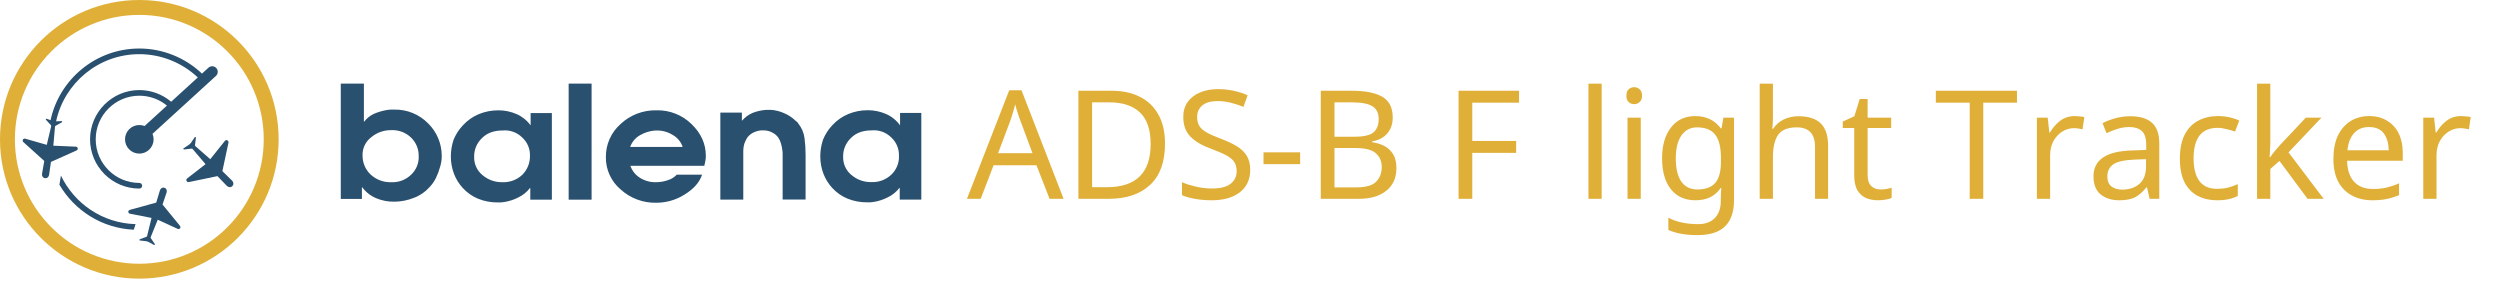
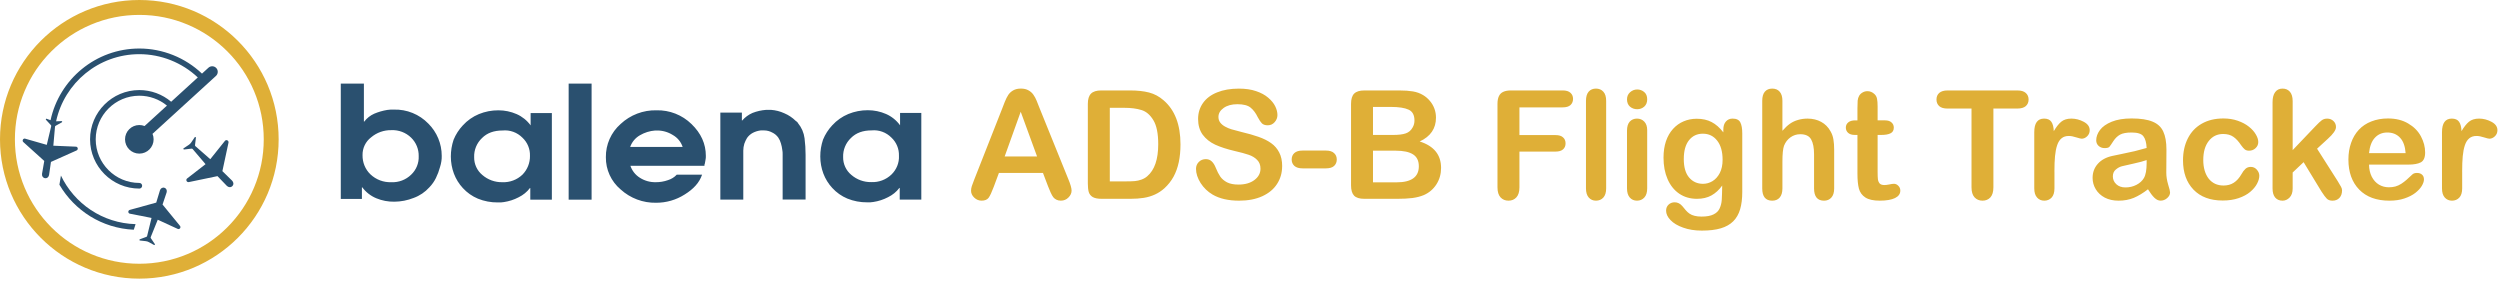
- <svg xmlns="http://www.w3.org/2000/svg" width="100%" height="100%" viewBox="0 0 284 32" version="1.1" xml:space="preserve" style="fill-rule:evenodd;clip-rule:evenodd;stroke-linejoin:round;stroke-miterlimit:2;">
-   <g transform="matrix(1,0,0,1,-7.33893,-13.7342)">
-     <path d="M46.052,23.23L48.678,23.23L48.678,27.547L48.718,27.547C49.012,27.158 49.401,26.85 49.846,26.652C50.32,26.451 50.816,26.308 51.324,26.224C51.441,26.224 51.596,26.184 51.724,26.184L52.074,26.184C53.549,26.139 54.976,26.718 56.002,27.779C56.974,28.747 57.52,30.063 57.519,31.435C57.525,31.643 57.512,31.851 57.479,32.057C57.446,32.281 57.393,32.502 57.323,32.718C57.209,33.147 57.052,33.564 56.856,33.963C56.665,34.349 56.416,34.704 56.116,35.013C55.628,35.557 55.014,35.971 54.327,36.219C53.634,36.495 52.895,36.64 52.149,36.647C51.442,36.66 50.74,36.528 50.087,36.257C49.453,35.994 48.901,35.563 48.492,35.012L48.452,35.012L48.452,36.334L46.052,36.334L46.052,23.23ZM49.495,29.337C48.868,29.817 48.507,30.569 48.523,31.36C48.511,32.178 48.823,32.965 49.418,33.538C50.056,34.144 50.912,34.466 51.791,34.432C52.629,34.473 53.447,34.162 54.047,33.576C54.623,33.034 54.936,32.267 54.903,31.476C54.921,30.688 54.611,29.926 54.047,29.376C53.447,28.79 52.629,28.479 51.791,28.52C50.951,28.505 50.137,28.795 49.496,29.337L49.495,29.337ZM69.993,36.417L67.58,36.417L67.58,35.095L67.54,35.095C67.203,35.545 66.763,35.895 66.256,36.145C65.733,36.419 65.168,36.603 64.584,36.69C64.467,36.69 64.35,36.73 64.234,36.73L63.884,36.73C63.111,36.738 62.344,36.593 61.628,36.302C60.977,36.029 60.393,35.617 59.916,35.096C59.477,34.622 59.134,34.067 58.905,33.462C58.673,32.84 58.555,32.181 58.555,31.517C58.554,30.869 58.659,30.225 58.866,29.611C59.113,29.007 59.469,28.453 59.916,27.978C60.424,27.421 61.048,26.983 61.744,26.694C62.448,26.407 63.201,26.261 63.961,26.266C64.67,26.265 65.373,26.411 66.023,26.694C66.659,26.972 67.21,27.416 67.618,27.978L67.618,26.578L70.03,26.578L70.03,36.418L69.993,36.417ZM67.543,31.437C67.569,30.659 67.256,29.906 66.687,29.375C66.092,28.775 65.267,28.475 64.431,28.558C63.459,28.558 62.681,28.83 62.098,29.414C61.5,29.977 61.173,30.771 61.203,31.592C61.19,32.372 61.533,33.118 62.137,33.615C62.763,34.155 63.567,34.447 64.393,34.432C65.243,34.473 66.073,34.163 66.688,33.576C67.25,33.007 67.558,32.235 67.544,31.436L67.543,31.437ZM71.938,23.23L74.544,23.23L74.544,36.416L71.938,36.416L71.938,23.23ZM78.938,32.526C79.124,33.107 79.51,33.603 80.027,33.926C80.56,34.268 81.183,34.444 81.817,34.432C82.294,34.437 82.768,34.358 83.217,34.199C83.602,34.081 83.95,33.867 84.217,33.577L87.095,33.577C86.795,34.472 86.123,35.211 85.111,35.833C84.146,36.446 83.026,36.77 81.883,36.767C80.39,36.8 78.941,36.256 77.838,35.25C76.762,34.344 76.148,33.001 76.166,31.594C76.146,30.153 76.757,28.774 77.838,27.821C78.942,26.786 80.41,26.227 81.922,26.265C83.399,26.228 84.831,26.79 85.889,27.821C86.978,28.871 87.523,30.077 87.523,31.438C87.529,31.595 87.516,31.752 87.483,31.905C87.443,32.06 87.443,32.205 87.405,32.333C87.405,32.373 87.365,32.411 87.365,32.45L87.365,32.567L78.925,32.567L78.938,32.526ZM84.888,30.426C84.696,29.846 84.293,29.361 83.76,29.064C83.213,28.722 82.577,28.546 81.932,28.559L81.776,28.559C81.158,28.603 80.559,28.79 80.026,29.104C79.514,29.399 79.123,29.868 78.926,30.426L84.888,30.426ZM89.17,26.526L91.617,26.526L91.617,27.42L91.657,27.42C91.977,27.051 92.376,26.758 92.824,26.564C93.322,26.37 93.847,26.252 94.38,26.214L94.924,26.214C95.449,26.251 95.963,26.383 96.441,26.603C96.919,26.805 97.355,27.095 97.725,27.459C97.765,27.499 97.842,27.537 97.88,27.576C97.928,27.62 97.968,27.673 97.997,27.731C98.4,28.22 98.657,28.814 98.736,29.443C98.815,30.062 98.854,30.686 98.853,31.31L98.853,36.405L96.247,36.405L96.247,31.27C96.253,31.101 96.24,30.931 96.208,30.765C96.179,30.514 96.127,30.267 96.053,30.026C95.989,29.789 95.883,29.566 95.753,29.366C95.575,29.114 95.333,28.913 95.053,28.783C94.778,28.634 94.472,28.554 94.159,28.55L93.759,28.55C93.447,28.586 93.144,28.679 92.864,28.822C92.601,28.962 92.375,29.162 92.204,29.405C92.077,29.614 91.973,29.835 91.893,30.066C91.816,30.318 91.777,30.58 91.776,30.844L91.776,36.406L89.17,36.406L89.17,26.526ZM111.959,36.406L109.547,36.406L109.547,35.084L109.507,35.084C109.17,35.534 108.73,35.884 108.223,36.134C107.7,36.408 107.135,36.592 106.551,36.679C106.434,36.679 106.318,36.719 106.201,36.719L105.851,36.719C105.078,36.727 104.311,36.582 103.595,36.291C102.944,36.018 102.36,35.606 101.884,35.085C101.445,34.611 101.102,34.056 100.873,33.451C100.641,32.829 100.523,32.17 100.523,31.506C100.522,30.858 100.627,30.214 100.834,29.6C101.081,28.996 101.437,28.442 101.884,27.967C102.392,27.41 103.016,26.972 103.712,26.683C104.416,26.396 105.169,26.25 105.929,26.255C106.638,26.254 107.341,26.4 107.991,26.683C108.627,26.961 109.178,27.405 109.586,27.967L109.586,26.567L112,26.567L112,36.407L111.959,36.406ZM109.459,31.426C109.485,30.648 109.172,29.895 108.603,29.364C108.008,28.764 107.183,28.464 106.347,28.547C105.375,28.547 104.597,28.819 104.014,29.403C103.416,29.966 103.089,30.76 103.119,31.581C103.106,32.361 103.449,33.107 104.053,33.604C104.679,34.144 105.483,34.436 106.309,34.421C107.159,34.462 107.989,34.152 108.604,33.565C109.181,33.007 109.504,32.228 109.46,31.425L109.459,31.426Z" style="fill:rgb(42,80,111);fill-rule:nonzero;" />
+ <svg xmlns="http://www.w3.org/2000/svg" width="100%" height="100%" viewBox="0 0 284 32" version="1.1" xml:space="preserve" style="fill-rule:evenodd;clip-rule:evenodd;stroke-linejoin:round;stroke-miterlimit:2" id="svg10">
+   <g transform="translate(-7.33893 -13.7342)" id="g1">
+     <path d="M46.052 23.23h2.626v4.317h.04c.294-.389.683-.697 1.128-.895.474-.201.97-.344 1.478-.428.117 0 .272-.04.4-.04h.35c1.475-.045 2.902.534 3.928 1.595.972.968 1.518 2.284 1.517 3.656.006.208-.007.416-.04.622-.033.224-.086.445-.156.661-.114.429-.271.846-.467 1.245-.191.386-.44.741-.74 1.05-.488.544-1.102.958-1.789 1.206-.693.276-1.432.421-2.178.428-.707.013-1.409-.119-2.062-.39-.634-.263-1.186-.694-1.595-1.245h-.04v1.322h-2.4V23.23Zm3.443 6.107c-.627.48-.988 1.232-.972 2.023-.012.818.3 1.605.895 2.178.638.606 1.494.928 2.373.894.838.041 1.656-.27 2.256-.856.576-.542.889-1.309.856-2.1.018-.788-.292-1.55-.856-2.1-.6-.586-1.418-.897-2.256-.856-.84-.015-1.654.275-2.295.817h-.001Zm20.498 7.08H67.58v-1.322h-.04c-.337.45-.777.8-1.284 1.05-.523.274-1.088.458-1.672.545-.117 0-.234.04-.35.04h-.35c-.773.008-1.54-.137-2.256-.428-.651-.273-1.235-.685-1.712-1.206-.439-.474-.782-1.029-1.011-1.634-.232-.622-.35-1.281-.35-1.945-.001-.648.104-1.292.311-1.906.247-.604.603-1.158 1.05-1.633.508-.557 1.132-.995 1.828-1.284.704-.287 1.457-.433 2.217-.428.709-.001 1.412.145 2.062.428.636.278 1.187.722 1.595 1.284v-1.4h2.412v9.84l-.037-.001Zm-2.45-4.98c.026-.778-.287-1.531-.856-2.062-.595-.6-1.42-.9-2.256-.817-.972 0-1.75.272-2.333.856-.598.563-.925 1.357-.895 2.178-.013.78.33 1.526.934 2.023.626.54 1.43.832 2.256.817.85.041 1.68-.269 2.295-.856.562-.569.87-1.341.856-2.14l-.001.001Zm4.395-8.207h2.606v13.186h-2.606V23.23Zm7 9.296c.186.581.572 1.077 1.089 1.4.533.342 1.156.518 1.79.506.477.005.951-.074 1.4-.233.385-.118.733-.332 1-.622h2.878c-.3.895-.972 1.634-1.984 2.256-.965.613-2.085.937-3.228.934-1.493.033-2.942-.511-4.045-1.517-1.076-.906-1.69-2.249-1.672-3.656-.02-1.441.591-2.82 1.672-3.773 1.104-1.035 2.572-1.594 4.084-1.556 1.477-.037 2.909.525 3.967 1.556 1.089 1.05 1.634 2.256 1.634 3.617.006.157-.007.314-.04.467-.04.155-.04.3-.078.428 0 .04-.04.078-.04.117v.117h-8.44l.013-.041Zm5.95-2.1c-.192-.58-.595-1.065-1.128-1.362-.547-.342-1.183-.518-1.828-.505h-.156c-.618.044-1.217.231-1.75.545-.512.295-.903.764-1.1 1.322h5.962Zm4.282-3.9h2.447v.894h.04c.32-.369.719-.662 1.167-.856.498-.194 1.023-.312 1.556-.35h.544c.525.037 1.039.169 1.517.389.478.202.914.492 1.284.856.04.04.117.078.155.117.048.044.088.097.117.155.403.489.66 1.083.739 1.712.079.619.118 1.243.117 1.867v5.095h-2.606V31.27c.006-.169-.007-.339-.039-.505-.029-.251-.081-.498-.155-.739-.064-.237-.17-.46-.3-.66-.178-.252-.42-.453-.7-.583-.275-.149-.581-.229-.894-.233h-.4c-.312.036-.615.129-.895.272-.263.14-.489.34-.66.583-.127.209-.231.43-.311.661-.077.252-.116.514-.117.778v5.562H89.17v-9.88Zm22.789 9.88h-2.412v-1.322h-.04c-.337.45-.777.8-1.284 1.05-.523.274-1.088.458-1.672.545-.117 0-.233.04-.35.04h-.35c-.773.008-1.54-.137-2.256-.428-.651-.273-1.235-.685-1.711-1.206-.439-.474-.782-1.029-1.011-1.634-.232-.622-.35-1.281-.35-1.945-.001-.648.104-1.292.311-1.906.247-.604.603-1.158 1.05-1.633.508-.557 1.132-.995 1.828-1.284.704-.287 1.457-.433 2.217-.428.709-.001 1.412.145 2.062.428.636.278 1.187.722 1.595 1.284v-1.4H112v9.84l-.041-.001Zm-2.5-4.98c.026-.778-.287-1.531-.856-2.062-.595-.6-1.42-.9-2.256-.817-.972 0-1.75.272-2.333.856-.598.563-.925 1.357-.895 2.178-.013.78.33 1.526.934 2.023.626.54 1.43.832 2.256.817.85.041 1.68-.269 2.295-.856.577-.558.9-1.337.856-2.14l-.001.001Z" style="fill:#2a506f;fill-rule:nonzero" id="path1" />
  </g>
-   <g transform="matrix(0.0641971,0,0,0.0641971,-0.364704,-0.192784)">
-     <path d="M252.209,3.003C116.055,3.003 5.681,113.378 5.681,249.531C5.681,385.685 116.056,496.059 252.209,496.059C388.363,496.059 498.738,385.685 498.738,249.531C498.738,113.378 388.364,3.003 252.209,3.003ZM407.887,405.21C387.659,425.438 364.112,441.315 337.898,452.403C310.773,463.876 281.942,469.694 252.209,469.694C222.476,469.694 193.646,463.876 166.521,452.403C140.307,441.315 116.759,425.437 96.531,405.21C76.303,384.981 60.425,361.435 49.338,335.221C37.865,308.095 32.047,279.265 32.047,249.532C32.047,219.799 37.864,190.969 49.338,163.844C60.425,137.63 76.304,114.082 96.531,93.855C116.759,73.627 140.307,57.749 166.521,46.662C193.646,35.188 222.477,29.371 252.209,29.371C281.942,29.371 310.772,35.188 337.898,46.662C364.112,57.749 387.66,73.628 407.887,93.855C428.115,114.083 443.993,137.63 455.081,163.844C466.554,190.969 472.372,219.799 472.372,249.532C472.372,279.265 466.555,308.095 455.081,335.221C443.994,361.435 428.115,384.981 407.887,405.21Z" style="fill:rgb(223,175,55);fill-rule:nonzero;" />
+   <g transform="matrix(.0642 0 0 .0642 -.364704 -.192784)" id="g2">
+     <path d="M252.209 3.003C116.055 3.003 5.681 113.378 5.681 249.531c0 136.154 110.375 246.528 246.528 246.528 136.154 0 246.529-110.374 246.529-246.528 0-136.153-110.374-246.528-246.529-246.528ZM407.887 405.21c-20.228 20.228-43.775 36.105-69.989 47.193-27.125 11.473-55.956 17.291-85.689 17.291-29.733 0-58.563-5.818-85.688-17.291-26.214-11.088-49.762-26.966-69.99-47.193-20.228-20.229-36.106-43.775-47.193-69.989-11.473-27.126-17.291-55.956-17.291-85.689 0-29.733 5.817-58.563 17.291-85.688 11.087-26.214 26.966-49.762 47.193-69.989 20.228-20.228 43.776-36.106 69.99-47.193 27.125-11.474 55.956-17.291 85.688-17.291 29.733 0 58.563 5.817 85.689 17.291 26.214 11.087 49.762 26.966 69.989 47.193 20.228 20.228 36.106 43.775 47.194 69.989 11.473 27.125 17.291 55.955 17.291 85.688 0 29.733-5.817 58.563-17.291 85.689-11.087 26.214-26.966 49.76-47.194 69.989Z" style="fill:#dfaf37;fill-rule:nonzero" id="path2" />
  </g>
-   <g transform="matrix(0.0641971,0,0,0.0641971,-0.364704,-0.192784)">
-     <path d="M399.182,305.834L410.019,255.334C410.62,251.871 406.47,249.544 403.938,251.98C403.919,251.999 403.848,252.069 403.829,252.087L377.754,284.708L351.406,261.611C350.908,261.157 350.661,260.491 350.743,259.822L352.347,246.796C352.476,245.717 351.17,244.871 350.429,245.608C350.423,245.614 350.402,245.635 350.397,245.64L344.009,255.117C342.894,256.771 341.465,258.19 339.803,259.292L330.38,265.543C330.374,265.548 330.369,265.554 330.363,265.56C329.622,266.296 330.427,267.64 331.508,267.517L344.724,265.994C345.391,265.918 346.055,266.168 346.504,266.668L369.38,293.504L336.5,319.031C336.481,319.051 336.463,319.068 336.445,319.088C333.993,321.607 336.262,325.803 339.728,325.223L390.49,314.656L407.088,331.895C409.85,334.672 413.976,335.09 416.755,332.329C419.533,329.566 419.139,325.437 416.377,322.659L399.182,305.834Z" style="fill:rgb(42,80,111);fill-rule:nonzero;" />
+   <g transform="matrix(.0642 0 0 .0642 -.364704 -.192784)" id="g3">
+     <path d="m399.182 305.834 10.837-50.5c.601-3.463-3.549-5.79-6.081-3.354-.019.019-.09.089-.109.107l-26.075 32.621-26.348-23.097c-.498-.454-.745-1.12-.663-1.789l1.604-13.026c.129-1.079-1.177-1.925-1.918-1.188l-.032.032-6.388 9.477c-1.115 1.654-2.544 3.073-4.206 4.175l-9.423 6.251c-.006.005-.011.011-.017.017-.741.736.064 2.08 1.145 1.957l13.216-1.523c.667-.076 1.331.174 1.78.674l22.876 26.836-32.88 25.527c-.019.02-.037.037-.055.057-2.452 2.519-.183 6.715 3.283 6.135l50.762-10.567 16.598 17.239c2.762 2.777 6.888 3.195 9.667.434 2.778-2.763 2.384-6.892-.378-9.67l-17.195-16.825Z" style="fill:#2a506f;fill-rule:nonzero" id="path3" />
  </g>
-   <g transform="matrix(0.0641971,0,0,0.0641971,-0.364704,-0.192784)">
-     <path d="M293.303,364.935L300.488,343.542C301.608,340.022 300.159,336.39 296.639,335.27C293.118,334.151 289.838,336.279 288.718,339.798L282.141,361.509L235.187,374.448C232.03,375.455 231.891,379.938 235.032,380.995C235.055,381.003 235.146,381.032 235.169,381.04L273.811,388.633L265.975,420.731C265.812,421.345 265.363,421.841 264.768,422.064L253.175,426.399C252.216,426.761 252.078,428.222 253.017,428.521C253.024,428.523 253.051,428.531 253.058,428.534L263.766,429.747C265.635,429.959 267.444,430.536 269.09,431.445L278.423,436.602C278.43,436.604 278.437,436.607 278.444,436.609C279.382,436.908 280.155,435.648 279.582,434.798L272.55,424.409C272.195,423.885 272.115,423.221 272.337,422.627L284.813,391.804L320.488,408.179C320.511,408.186 320.535,408.193 320.558,408.2C323.732,409.153 326.254,405.427 324.258,402.781L293.303,364.935Z" style="fill:rgb(42,80,111);fill-rule:nonzero;" />
+   <g transform="matrix(.0642 0 0 .0642 -.364704 -.192784)" id="g4">
+     <path d="m293.303 364.935 7.185-21.393c1.12-3.52-.329-7.152-3.849-8.272-3.521-1.119-6.801 1.009-7.921 4.528l-6.577 21.711-46.954 12.939c-3.157 1.007-3.296 5.49-.155 6.547.023.008.114.037.137.045l38.642 7.593-7.836 32.098c-.163.614-.612 1.11-1.207 1.333l-11.593 4.335c-.959.362-1.097 1.823-.158 2.122.007.002.034.01.041.013l10.708 1.213c1.869.212 3.678.789 5.324 1.698l9.333 5.157c.007.002.014.005.021.007.938.299 1.711-.961 1.138-1.811l-7.032-10.389c-.355-.524-.435-1.188-.213-1.782l12.476-30.823 35.675 16.375c.023.007.047.014.07.021 3.174.953 5.696-2.773 3.7-5.419l-30.955-37.846Z" style="fill:#2a506f;fill-rule:nonzero" id="path4" />
  </g>
-   <g transform="matrix(0.0641971,0,0,0.0641971,-0.364704,-0.192784)">
-     <path d="M140.428,262.553C140.403,262.549 140.307,262.533 140.282,262.53L100.055,260.825L103.016,227.174C103.085,226.528 103.463,225.957 104.029,225.64L115.076,219.468C115.989,218.953 115.903,217.456 114.908,217.299C114.901,217.298 114.872,217.293 114.865,217.292L104.933,217.679C119.59,149.843 180.052,98.855 252.209,98.855C290.645,98.855 327.844,113.762 355.684,140.026L308.561,183.042C292.922,169.78 273.016,162.372 252.208,162.372C204.147,162.372 165.046,201.473 165.046,249.533C165.046,297.595 204.147,336.695 252.208,336.695C254.969,336.695 257.208,334.457 257.208,331.695C257.208,328.933 254.969,326.695 252.208,326.695C209.661,326.695 175.046,292.08 175.046,249.533C175.046,206.986 209.661,172.372 252.208,172.372C270.191,172.372 287.413,178.627 301.104,189.849L261.489,226.011C258.615,224.876 255.486,224.245 252.208,224.245C238.242,224.245 226.92,235.567 226.92,249.533C226.92,263.5 238.242,274.821 252.208,274.821C266.175,274.821 277.497,263.5 277.497,249.533C277.497,246.091 276.807,242.81 275.56,239.819L387.801,137.361C391.8,133.712 392.085,127.454 388.435,123.456C384.786,119.458 378.528,119.173 374.53,122.822L363.091,133.264C333.346,104.942 293.445,88.855 252.209,88.855C175.218,88.855 110.717,143.292 95.134,215.692L87.983,213.056C87.976,213.055 87.968,213.054 87.961,213.053C86.966,212.896 86.38,214.287 87.09,215.058L95.802,224.471C96.242,224.948 96.424,225.606 96.292,226.241L88.445,259.321L49.86,248.28C49.835,248.276 49.81,248.272 49.785,248.269C46.43,247.796 44.456,251.952 46.882,254.317L84.015,287.788L80.057,310.517C79.469,314.248 81.495,317.696 85.225,318.284C88.955,318.872 91.943,316.215 92.532,312.483L95.826,289.524L141.283,269.193C144.319,267.688 143.766,263.135 140.428,262.553Z" style="fill:rgb(42,80,111);fill-rule:nonzero;" />
+   <g transform="matrix(.0642 0 0 .0642 -.364704 -.192784)" id="g5">
+     <path d="M140.428 262.553c-.025-.004-.121-.02-.146-.023l-40.227-1.705 2.961-33.651c.069-.646.447-1.217 1.013-1.534l11.047-6.172c.913-.515.827-2.012-.168-2.169-.007-.001-.036-.006-.043-.007l-9.932.387c14.657-67.836 75.119-118.824 147.276-118.824 38.436 0 75.635 14.907 103.475 41.171l-47.123 43.016c-15.639-13.262-35.545-20.67-56.353-20.67-48.061 0-87.162 39.101-87.162 87.161 0 48.062 39.101 87.162 87.162 87.162 2.761 0 5-2.238 5-5s-2.239-5-5-5c-42.547 0-77.162-34.615-77.162-77.162 0-42.547 34.615-77.161 77.162-77.161 17.983 0 35.205 6.255 48.896 17.477l-39.615 36.162c-2.874-1.135-6.003-1.766-9.281-1.766-13.966 0-25.288 11.322-25.288 25.288 0 13.967 11.322 25.288 25.288 25.288 13.967 0 25.289-11.321 25.289-25.288 0-3.442-.69-6.723-1.937-9.714l112.241-102.458c3.999-3.649 4.284-9.907.634-13.905-3.649-3.998-9.907-4.283-13.905-.634l-11.439 10.442c-29.745-28.322-69.646-44.409-110.882-44.409-76.991 0-141.492 54.437-157.075 126.837l-7.151-2.636c-.007-.001-.015-.002-.022-.003-.995-.157-1.581 1.234-.871 2.005l8.712 9.413c.44.477.622 1.135.49 1.77l-7.847 33.08L49.86 248.28c-.025-.004-.05-.008-.075-.011-3.355-.473-5.329 3.683-2.903 6.048l37.133 33.471-3.958 22.729c-.588 3.731 1.438 7.179 5.168 7.767 3.73.588 6.718-2.069 7.307-5.801l3.294-22.959 45.457-20.331c3.036-1.505 2.483-6.058-.855-6.64Z" style="fill:#2a506f;fill-rule:nonzero" id="path5" />
  </g>
-   <g transform="matrix(0.0641971,0,0,0.0641971,-0.364704,-0.192784)">
-     <path d="M113.494,313.633L110.817,329.877C137.524,375.52 186.112,406.996 242.406,409.491L245.584,399.603C187.117,398.062 137.139,363.202 113.494,313.633Z" style="fill:rgb(42,80,111);fill-rule:nonzero;" />
+   <g transform="matrix(.0642 0 0 .0642 -.364704 -.192784)" id="g6">
+     <path d="m113.494 313.633-2.677 16.244c26.707 45.643 75.295 77.119 131.589 79.614l3.178-9.888c-58.467-1.541-108.445-36.401-132.09-85.97Z" style="fill:#2a506f;fill-rule:nonzero" id="path6" />
  </g>
-   <g transform="matrix(1.17269,0,0,1.17269,80.2179,-39.0391)">
-     <g transform="matrix(1,0,0,1,25.267,52.55)">
-       <text x="0px" y="0px" style="font-family:'ArialRoundedMTBold', 'Arial Rounded MT Bold', sans-serif;font-size:14.667px;fill:rgb(223,175,55);">ADS-B F</text>
+   <g transform="translate(80.2179 -39.0391) scale(1.17269)" id="g10">
+     <g transform="translate(25.267 52.55)" id="g7">
+       <path d="m7.863-1.189-.501-1.318H3.094l-.501 1.346q-.294.788-.501 1.067-.208.272-.68.272-.401 0-.709-.294-.308-.294-.308-.666 0-.215.072-.444.072-.229.236-.637L3.387-8.68q.115-.294.272-.702.165-.415.344-.688.186-.272.48-.437.301-.172.738-.172.444 0 .738.172.301.165.48.43.186.265.308.573.129.301.322.809l2.743 6.775q.322.773.322 1.124 0 .365-.308.673-.301.301-.73.301-.251 0-.43-.093Q8.487 0 8.365-.15q-.122-.158-.265-.473-.136-.322-.236-.566ZM3.652-4.104h3.137L5.206-8.436Zm9.36-6.395h2.772q1.081 0 1.855.201t1.404.752q1.64 1.404 1.64 4.268 0 .945-.165 1.726t-.508 1.411q-.344.623-.881 1.117-.423.38-.924.609-.501.229-1.081.322Q16.551 0 15.827 0h-2.772q-.58 0-.874-.172-.294-.179-.387-.494-.086-.322-.086-.831v-7.699q0-.688.308-.995.308-.308.995-.308zm.824 1.683v7.126h1.611q.53 0 .831-.029.301-.029.623-.143.322-.115.559-.322 1.067-.902 1.067-3.108 0-1.554-.473-2.328-.466-.773-1.153-.981-.688-.215-1.661-.215zm16.694 5.665q0 .952-.494 1.712-.487.759-1.432 1.189-.945.43-2.242.43-1.554 0-2.564-.587-.716-.423-1.167-1.124-.444-.709-.444-1.375 0-.387.265-.659.272-.279.688-.279.337 0 .566.215.236.215.401.637.201.501.43.838.236.337.659.559.423.215 1.11.215.945 0 1.533-.437.594-.444.594-1.103 0-.523-.322-.845-.315-.329-.824-.501-.501-.172-1.346-.365-1.132-.265-1.898-.616-.759-.358-1.21-.967-.444-.616-.444-1.525 0-.867.473-1.54.473-.673 1.368-1.031.895-.365 2.106-.365.967 0 1.669.243.709.236 1.175.637.466.394.68.831.215.437.215.852 0 .38-.272.688-.265.301-.666.301-.365 0-.559-.179-.186-.186-.408-.602-.286-.594-.688-.924-.401-.337-1.289-.337-.824 0-1.332.365-.501.358-.501.867 0 .315.172.544.172.229.473.394.301.165.609.258.308.093 1.017.272.888.208 1.604.458.723.251 1.225.609.508.358.788.91.286.544.286 1.339zm4.24.201h-2.263q-.516 0-.788-.236-.265-.243-.265-.623 0-.387.258-.623.265-.243.795-.243h2.263q.53 0 .788.243.265.236.265.623 0 .38-.258.623-.258.236-.795.236zM41.702 0h-3.208q-.695 0-.995-.308-.294-.315-.294-.995v-7.892q0-.695.301-.995.308-.308.988-.308h3.402q.752 0 1.303.093t.988.358q.372.222.659.566.286.337.437.752.15.408.15.867 0 1.576-1.576 2.306 2.07.659 2.07 2.564 0 .881-.451 1.59-.451.702-1.217 1.038-.48.201-1.103.286Q42.533 0 41.702 0Zm-.158-4.662h-2.213v3.065h2.285q2.156 0 2.156-1.554 0-.795-.559-1.153-.559-.358-1.669-.358zm-2.213-4.24v2.714h1.948q.795 0 1.225-.15.437-.15.666-.573.179-.301.179-.673 0-.795-.566-1.053-.566-.265-1.726-.265zm18.377.043h-4.19v2.686h3.502q.487 0 .723.222.243.215.243.58 0 .365-.243.58-.243.215-.723.215h-3.502v3.459q0 .659-.301.981-.294.315-.759.315-.473 0-.773-.322-.294-.322-.294-.974v-8.078q0-.458.136-.745.136-.294.423-.423.294-.136.745-.136h5.013q.508 0 .752.229.251.222.251.587 0 .372-.251.602-.243.222-.752.222z" id="text6" style="font-size:14.667px;font-family:ArialRoundedMTBold,'Arial Rounded MT Bold',sans-serif;fill:#dfaf37" aria-label="ADS-B F" />
    </g>
-     <g transform="matrix(1,0,0,1,84.22,52.55)">
-       <text x="0px" y="0px" style="font-family:'ArialRoundedMTBold', 'Arial Rounded MT Bold', sans-serif;font-size:14.667px;fill:rgb(223,175,55);">light T</text>
+     <g transform="translate(84.22 52.55)" id="g8">
+       <path d="M1.01-1.01v-8.479q0-.587.258-.888.265-.301.709-.301.444 0 .716.301.272.294.272.888v8.479q0 .594-.279.895-.272.294-.709.294-.43 0-.702-.308-.265-.308-.265-.881zm5.93-5.651v5.651q0 .587-.279.888-.279.301-.709.301-.43 0-.702-.308-.265-.308-.265-.881v-5.593q0-.58.265-.874.272-.294.702-.294.43 0 .709.294.279.294.279.816zM5.973-8.68q-.408 0-.702-.251-.286-.251-.286-.709 0-.415.294-.68.301-.272.695-.272.38 0 .673.243.294.243.294.709 0 .451-.286.709-.286.251-.68.251zm10.177 2.342v5.679q0 .974-.208 1.676-.208.702-.666 1.16-.458.458-1.203.68-.738.222-1.841.222-1.01 0-1.805-.286-.795-.279-1.225-.73-.43-.444-.43-.917 0-.358.243-.587.243-.222.587-.222.43 0 .752.38.158.193.322.387.172.201.372.337.208.143.494.208.286.072.659.072.759 0 1.175-.215.423-.208.587-.587.172-.38.201-.816.029-.43.043-1.389-.451.63-1.046.96Q12.576 0 11.759 0q-.981 0-1.719-.501-.73-.501-1.124-1.404-.394-.902-.394-2.084 0-.881.236-1.59.243-.709.688-1.196.444-.487 1.024-.73.58-.251 1.275-.251.831 0 1.439.322.609.315 1.132.995v-.265q0-.508.251-.788.251-.279.645-.279.566 0 .752.372.186.365.186 1.06zm-5.665 2.478q0 1.189.516 1.798.523.609 1.346.609.487 0 .917-.258.437-.265.709-.788.272-.53.272-1.282 0-1.196-.53-1.862-.523-.666-1.382-.666-.838 0-1.346.637-.501.637-.501 1.812zm9.554-5.629v2.9q.372-.43.723-.68.358-.251.788-.372.43-.129.924-.129.745 0 1.318.315.58.315.91.917.208.351.279.788.072.43.072.995v3.746q0 .587-.272.888-.265.301-.709.301-.967 0-.967-1.189v-3.302q0-.938-.279-1.439-.279-.508-1.06-.508-.523 0-.945.301-.415.294-.623.809-.158.437-.158 1.554v2.585q0 .58-.265.888-.258.301-.723.301-.967 0-.967-1.189v-8.479q0-.594.251-.888.258-.301.716-.301.466 0 .723.301.265.301.265.888zm7.054 1.891h.215v-1.175q0-.473.021-.738.029-.272.143-.466.115-.201.329-.322.215-.129.48-.129.372 0 .673.279.201.186.251.458.057.265.057.759v1.332h.716q.415 0 .63.201.222.193.222.501 0 .394-.315.551-.308.158-.888.158h-.365v3.595q0 .458.029.709.036.243.172.401.143.15.458.15.172 0 .466-.057.294-.064.458-.064.236 0 .423.193.193.186.193.466 0 .473-.516.723-.516.251-1.482.251-.917 0-1.389-.308-.473-.308-.623-.852-.143-.544-.143-1.454v-3.753h-.258q-.423 0-.645-.201-.222-.201-.222-.508t.229-.501q.236-.201.68-.201zm15.705-1.146h-2.32v7.627q0 .659-.294.981-.294.315-.759.315-.473 0-.773-.322-.294-.322-.294-.974v-7.627h-2.32q-.544 0-.809-.236-.265-.243-.265-.637 0-.408.272-.645.279-.236.802-.236h6.761q.551 0 .816.243.272.243.272.637 0 .394-.272.637-.272.236-.816.236z" id="text7" style="font-size:14.667px;font-family:ArialRoundedMTBold,'Arial Rounded MT Bold',sans-serif;fill:#dfaf37" aria-label="light T" />
    </g>
-     <g transform="matrix(1,0,0,1,127.662,52.55)">
-       <text x="0px" y="0px" style="font-family:'ArialRoundedMTBold', 'Arial Rounded MT Bold', sans-serif;font-size:14.667px;fill:rgb(223,175,55);">r<tspan x="6.059px 14.774px 22.932px 30.781px 39.496px " y="0px 0px 0px 0px 0px ">acker</tspan>
-       </text>
+     <g transform="translate(127.662 52.55)" id="g9">
+       <g id="text8" style="font-size:14.667px;font-family:ArialRoundedMTBold,'Arial Rounded MT Bold',sans-serif;fill:#dfaf37" aria-label="racker">
+         <path d="M2.951-2.643v1.633q0 .594-.279.895-.279.294-.709.294-.423 0-.695-.301Q.995-.423.995-1.01v-5.443q0-1.318.952-1.318.487 0 .702.308.215.308.236.91.351-.602.716-.91.372-.308.988-.308t1.196.308q.58.308.58.816 0 .358-.251.594-.243.229-.53.229-.107 0-.523-.129-.408-.136-.723-.136-.43 0-.702.229-.272.222-.423.666-.15.444-.208 1.06-.057.609-.057 1.49z" id="path11" />
+         <path d="M12.01-.924q-.709.551-1.375.831-.659.272-1.482.272-.752 0-1.325-.294-.566-.301-.874-.809T6.646-2.027q0-.802.508-1.368.508-.566 1.397-.759.186-.043.924-.193.738-.15 1.26-.272.53-.129 1.146-.308-.036-.773-.315-1.132-.272-.365-1.139-.365-.745 0-1.124.208-.372.208-.645.623-.265.415-.38.551-.107.129-.473.129-.329 0-.573-.208-.236-.215-.236-.544 0-.516.365-1.003.365-.487 1.139-.802.773-.315 1.926-.315 1.289 0 2.027.308.738.301 1.038.96.308.659.308 1.747 0 .688-.007 1.167 0 .48-.007 1.067 0 .551.179 1.153.186.594.186.766 0 .301-.286.551-.279.243-.637.243-.301 0-.594-.279-.294-.286-.623-.824zm-.129-2.829q-.43.158-1.253.337-.816.172-1.132.258-.315.079-.602.322-.286.236-.286.666 0 .444.337.759.337.308.881.308.58 0 1.067-.251.494-.258.723-.659.265-.444.265-1.461zm10.914 1.511q0 .365-.222.781-.215.415-.666.795-.444.372-1.124.602-.68.229-1.533.229-1.812 0-2.829-1.053-1.017-1.06-1.017-2.836 0-1.203.466-2.127.466-.924 1.346-1.425.881-.508 2.106-.508.759 0 1.389.222.637.222 1.074.573.444.351.673.752.236.394.236.738 0 .351-.265.594-.258.243-.63.243-.243 0-.408-.122-.158-.129-.358-.408-.358-.544-.752-.816-.387-.272-.988-.272-.867 0-1.397.68-.53.673-.53 1.848 0 .551.136 1.017.136.458.394.788.258.322.623.494.365.165.802.165.587 0 1.003-.272.423-.272.745-.831.179-.329.387-.516.208-.186.508-.186.358 0 .594.272.236.272.236.58zM28.812-.716 27.086-3.552l-1.06 1.003v1.554q0 .566-.301.874-.294.301-.68.301-.451 0-.709-.301-.258-.301-.258-.888v-8.336q0-.652.251-.988.251-.344.716-.344.451 0 .716.308.265.308.265.91v4.741l2.199-2.306q.408-.43.623-.587.215-.158.523-.158.365 0 .609.236.243.229.243.58 0 .43-.795 1.146l-1.038.952 2.005 3.151q.222.351.315.537.1.179.1.344 0 .466-.258.738-.251.265-.666.265-.358 0-.551-.193-.193-.193-.523-.702zm8.436-2.6h-3.824q.007.666.265 1.175.265.508.695.766.437.258.96.258.351 0 .637-.079.294-.086.566-.258.272-.179.501-.38.229-.201.594-.544.15-.129.43-.129.301 0 .487.165.186.165.186.466 0 .265-.208.623-.208.351-.63.68-.415.322-1.053.537-.63.215-1.454.215-1.884 0-2.929-1.074Q31.426-1.969 31.426-3.81q0-.867.258-1.604.258-.745.752-1.275.494-.53 1.217-.809.723-.286 1.604-.286 1.146 0 1.962.487.824.48 1.232 1.246.408.766.408 1.561 0 .738-.423.96-.423.215-1.189.215zm-3.824-1.11h3.545q-.072-1.003-.544-1.497-.466-.501-1.232-.501-.73 0-1.203.508-.466.501-.566 1.49zm9.023 1.783v1.633q0 .594-.279.895-.279.294-.709.294-.423 0-.695-.301-.272-.301-.272-.888v-5.443q0-1.318.952-1.318.487 0 .702.308.215.308.236.91.351-.602.716-.91.372-.308.988-.308.616 0 1.196.308t.58.816q0 .358-.251.594-.243.229-.53.229-.107 0-.523-.129-.408-.136-.723-.136-.43 0-.702.229-.272.222-.423.666-.15.444-.208 1.06-.057.609-.057 1.49z" id="path12" />
+       </g>
    </g>
  </g>
</svg>
